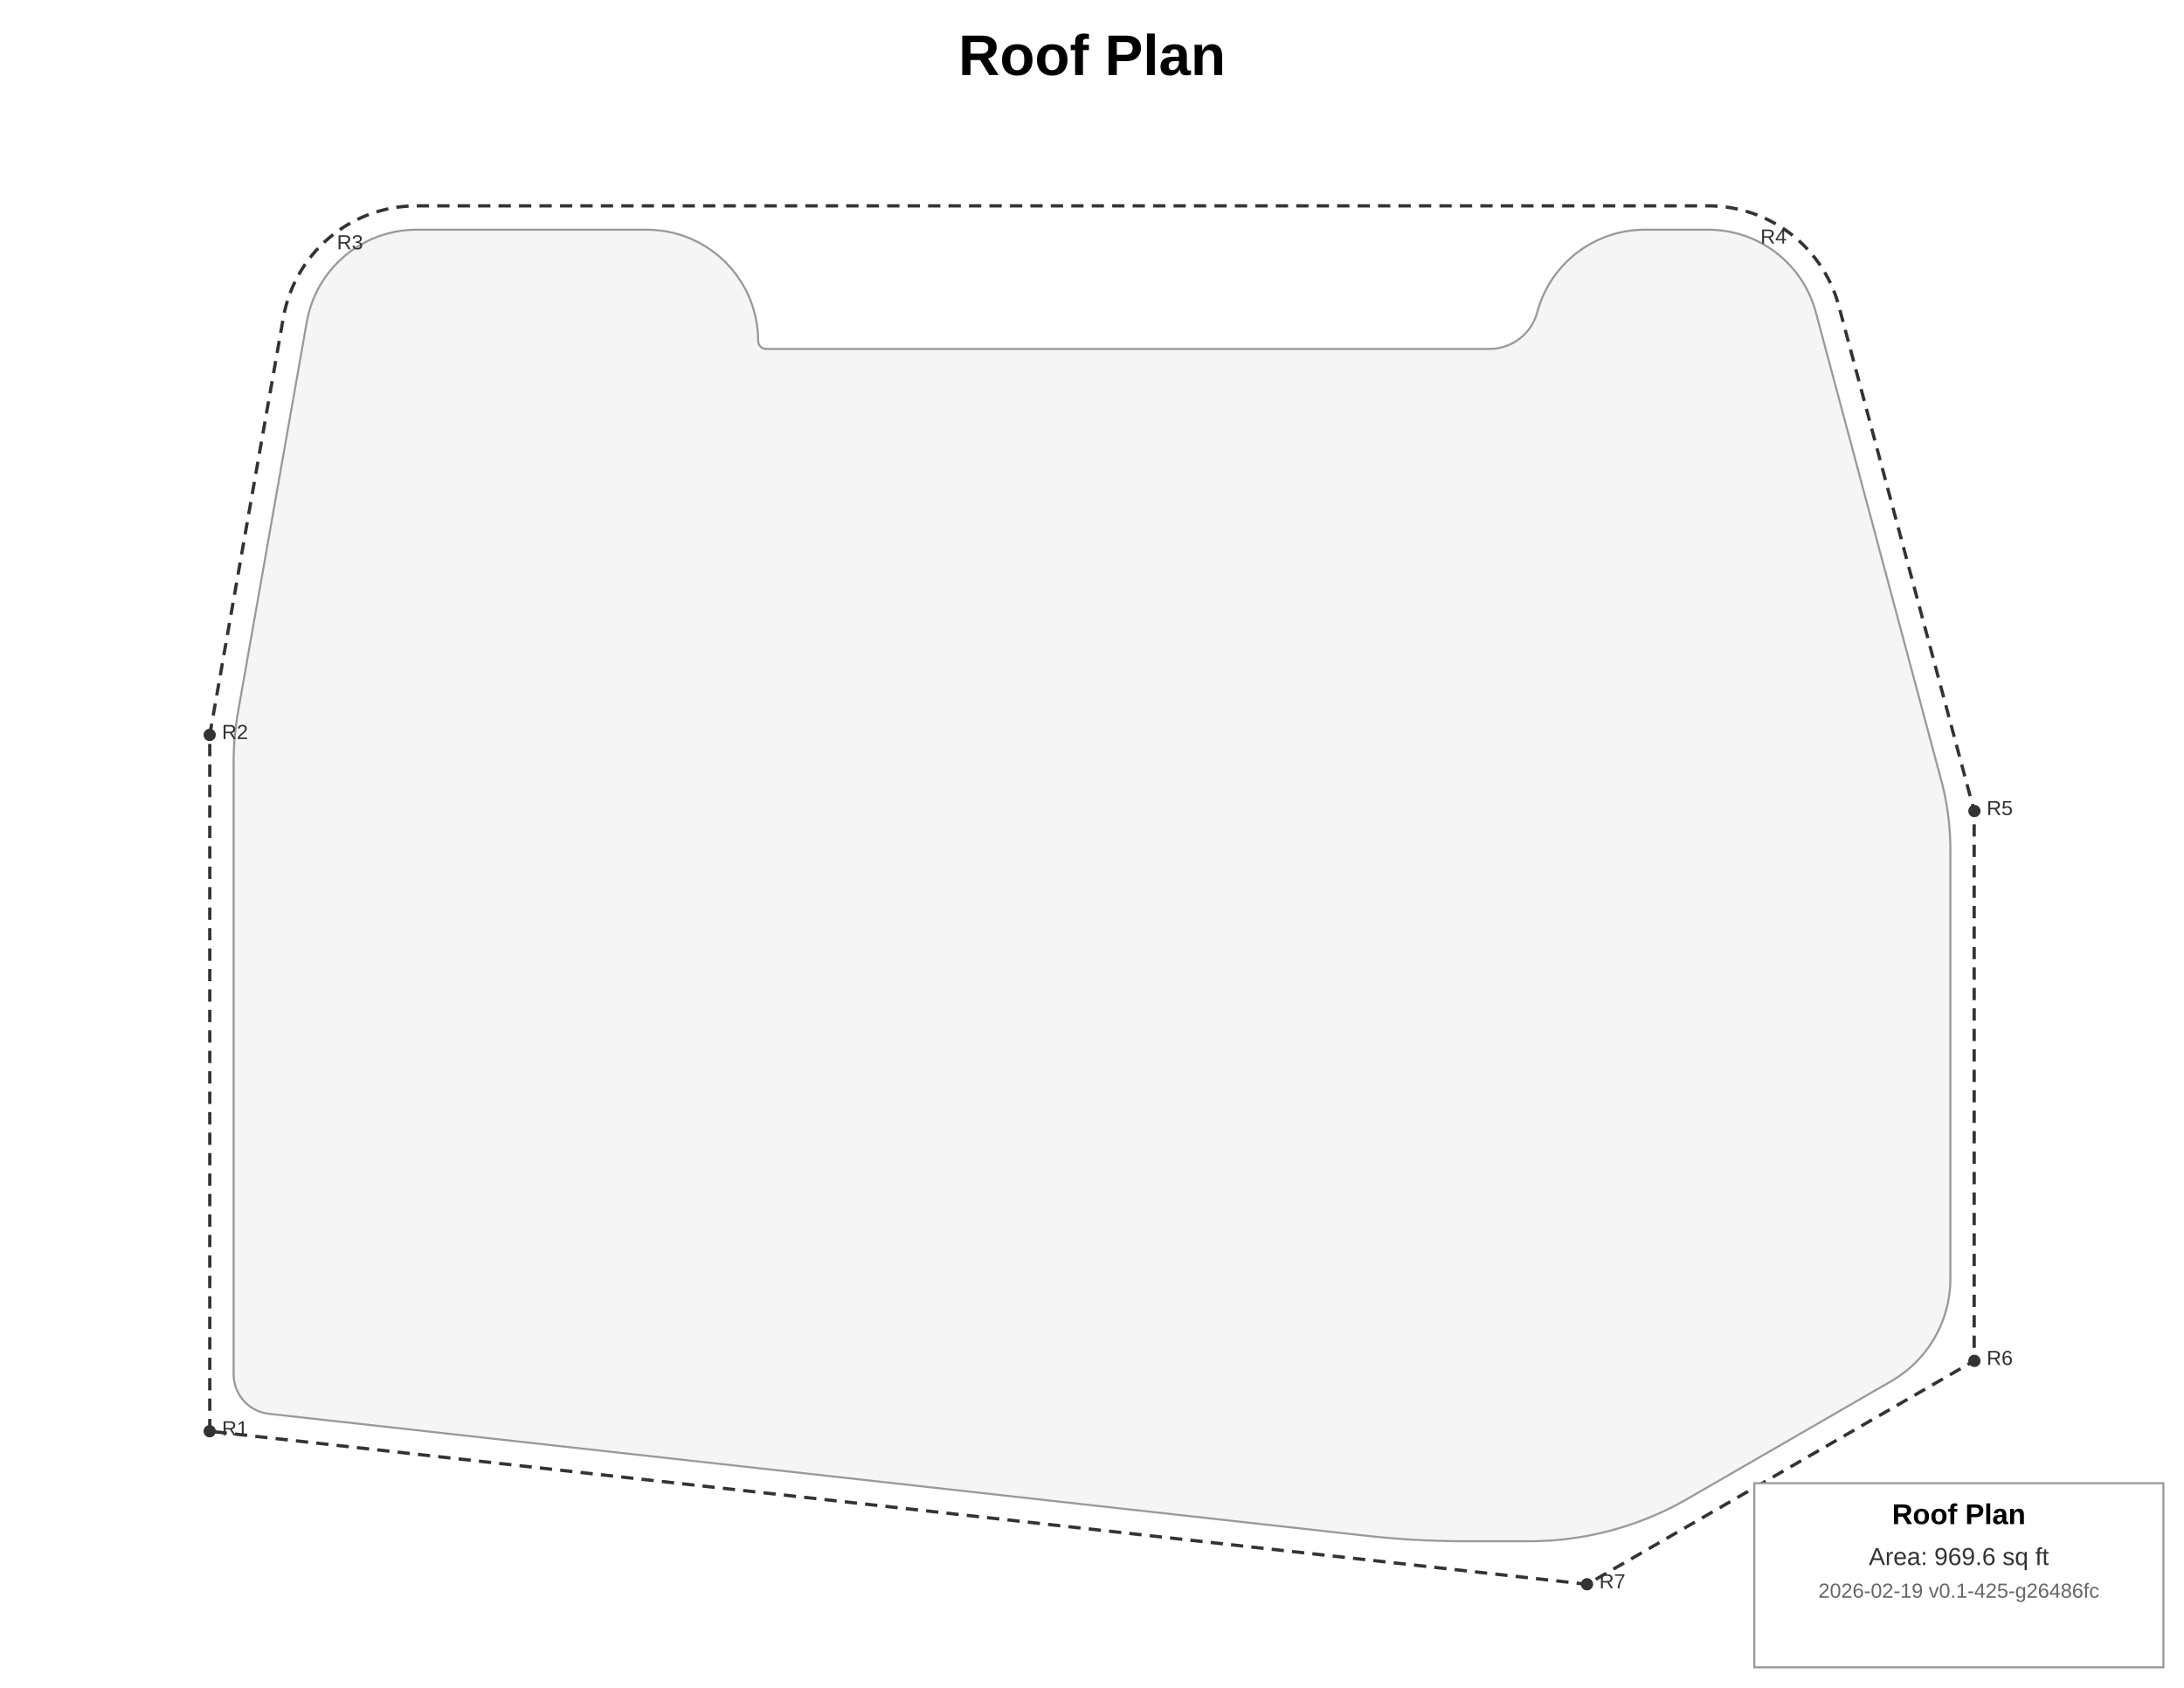
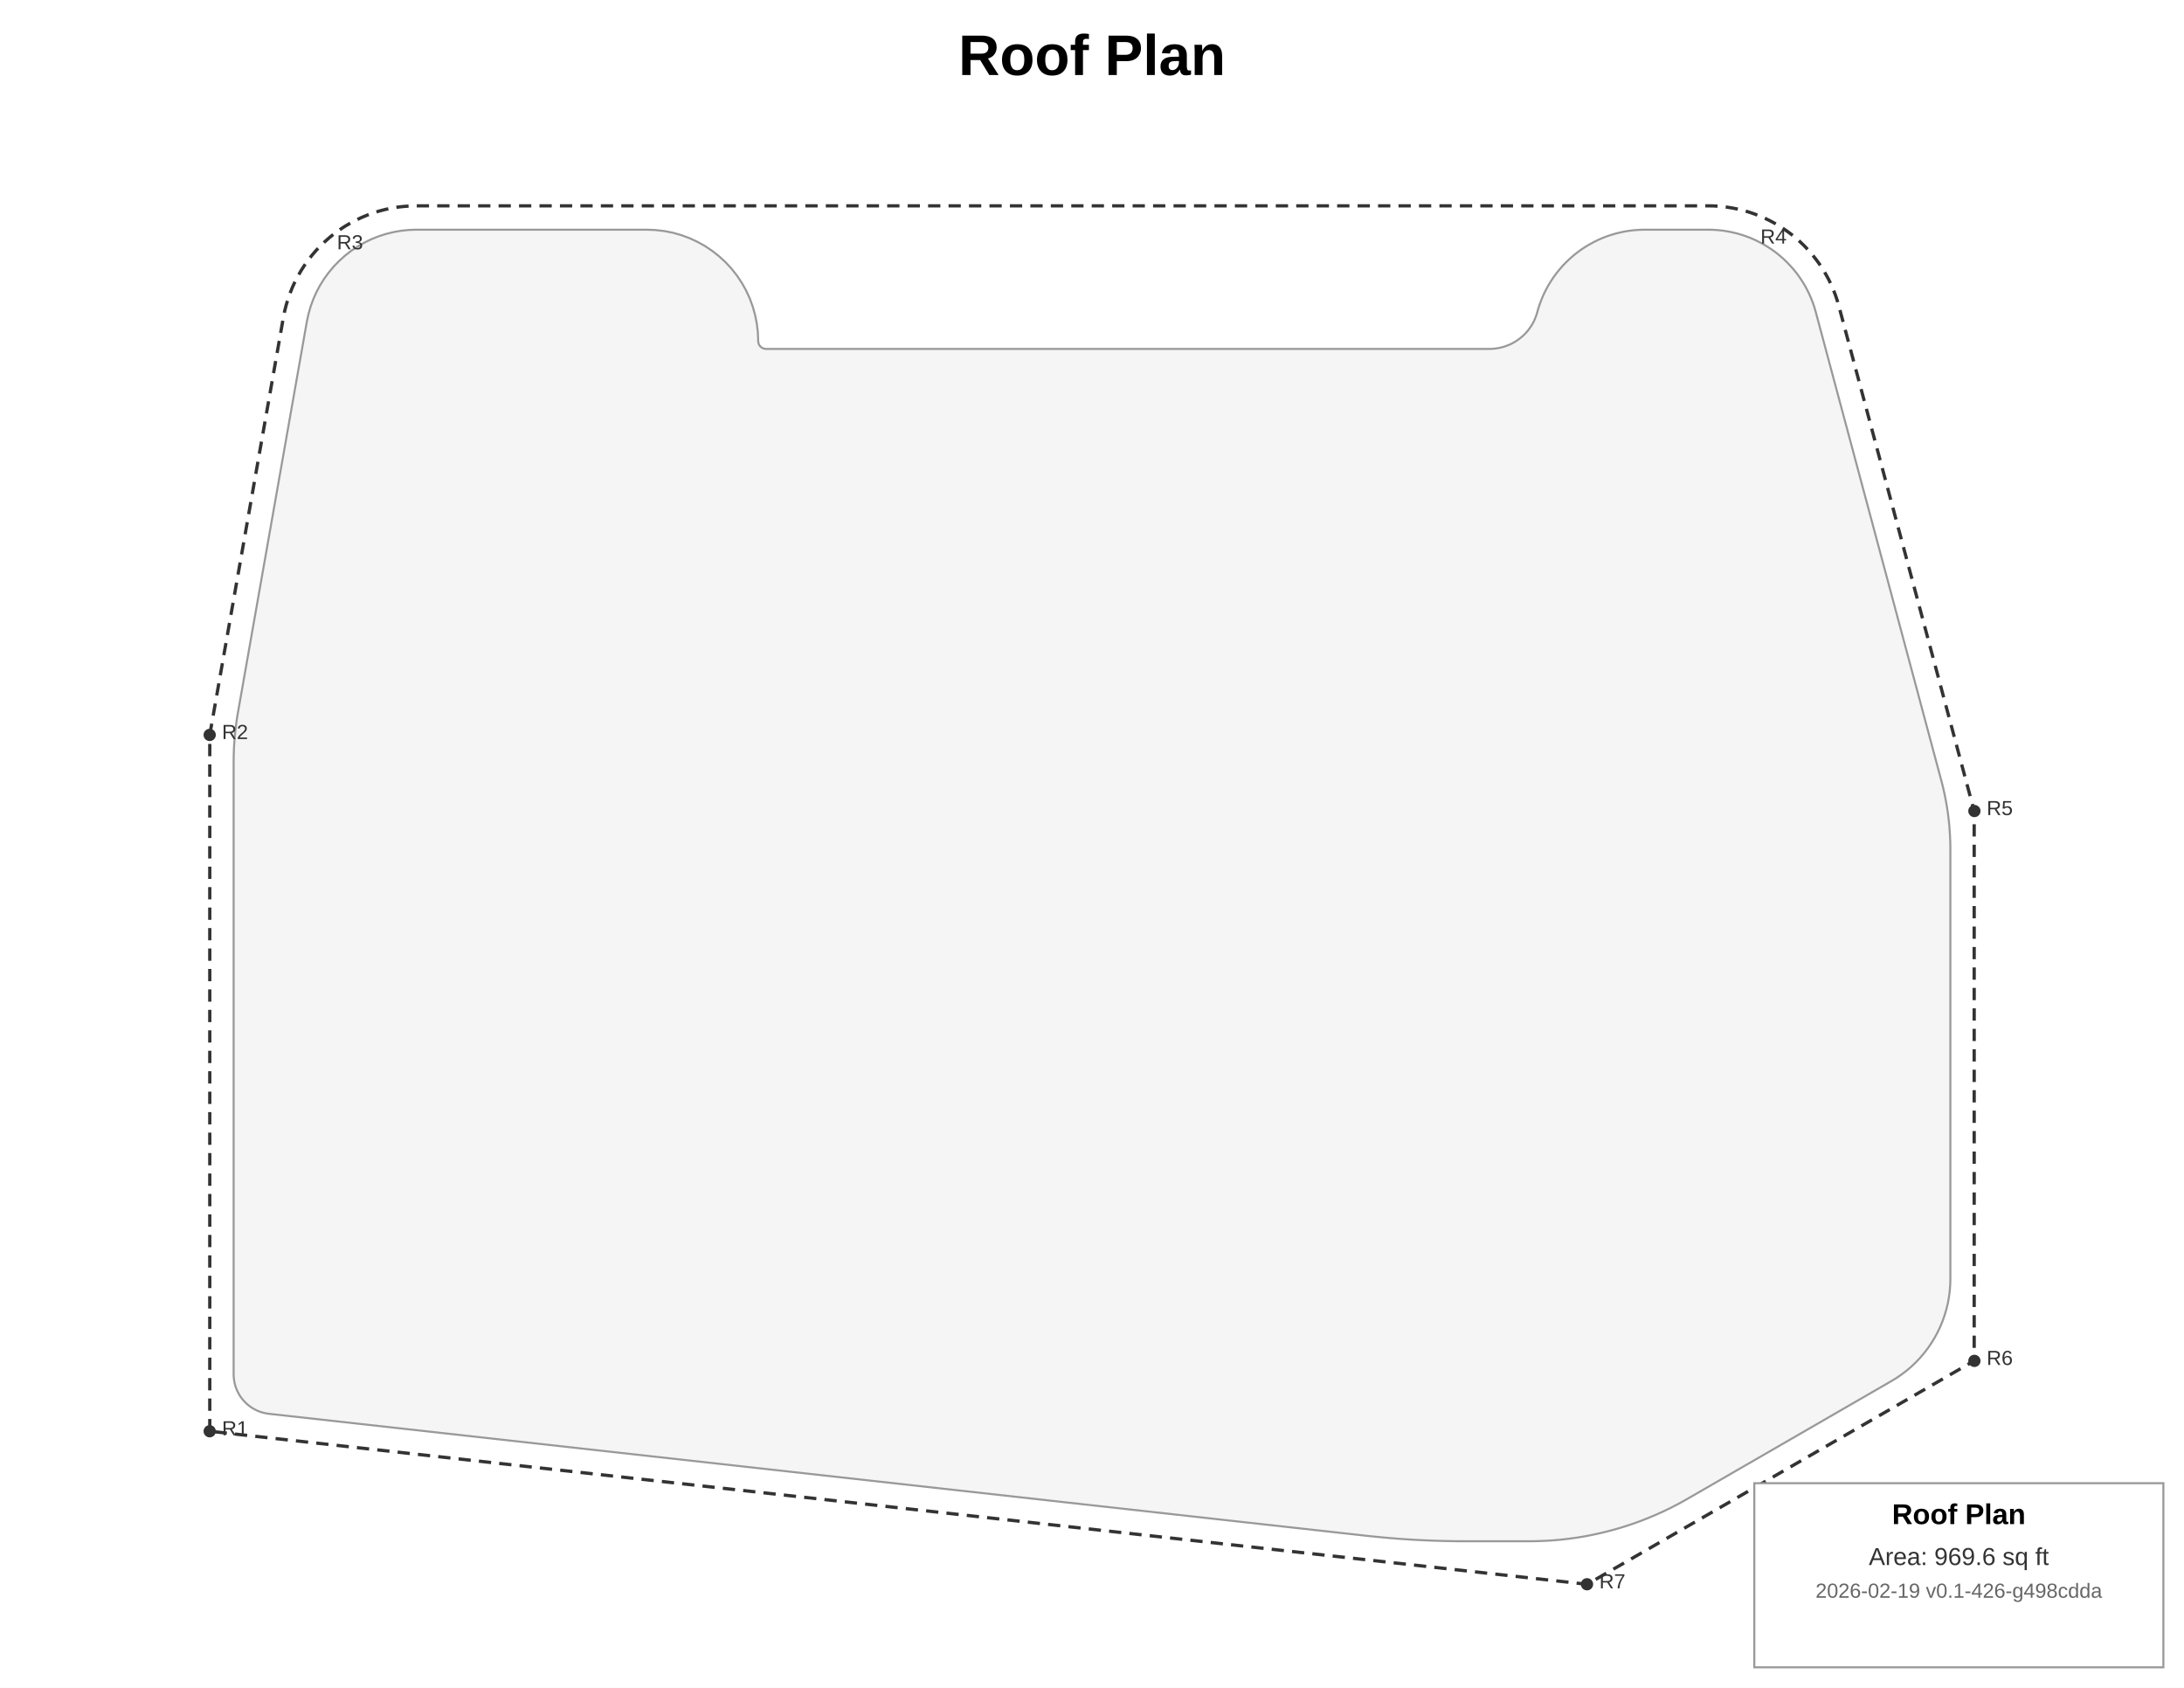
<svg xmlns="http://www.w3.org/2000/svg" width="792" height="612" viewBox="94.64 136.96 533.90 412.56">
  <rect x="94.64" y="136.96" width="533.90" height="412.56" fill="white" />
  <text x="361.6" y="155.3" text-anchor="middle" font-family="Arial" font-size="14" font-weight="bold">Roof Plan</text>
  <polygon points="160.39,482.54 159.69,482.43 159.00,482.28 158.32,482.08 157.66,481.82 157.02,481.52 156.40,481.17 155.81,480.78 155.25,480.35 154.72,479.87 154.23,479.36 153.78,478.82 153.36,478.24 152.99,477.63 152.67,477.00 152.39,476.35 152.16,475.68 151.99,474.99 151.86,474.30 151.78,473.59 151.75,472.88 151.75,323.28 151.76,322.66 151.76,322.04 151.78,321.43 151.80,320.81 151.82,320.19 151.85,319.58 151.88,318.96 151.93,318.35 151.97,317.73 152.02,317.12 152.08,316.50 152.14,315.89 152.21,315.28 152.28,314.66 152.36,314.05 152.44,313.44 152.53,312.83 152.62,312.22 152.72,311.61 152.83,311.00 169.65,215.58 170.05,213.72 170.57,211.90 171.22,210.11 171.99,208.38 172.88,206.70 173.89,205.09 175.01,203.56 176.23,202.10 177.55,200.74 178.96,199.47 180.45,198.30 182.03,197.24 183.67,196.29 185.38,195.45 187.14,194.74 188.94,194.16 190.79,193.70 192.65,193.37 194.54,193.17 196.44,193.10 252.79,193.10 254.92,193.19 257.04,193.44 259.14,193.85 261.19,194.43 263.19,195.17 265.13,196.07 267.00,197.11 268.77,198.30 270.45,199.62 272.02,201.07 273.47,202.64 274.79,204.31 275.98,206.09 277.02,207.95 277.92,209.89 278.65,211.90 279.23,213.95 279.65,216.05 279.90,218.17 279.99,220.30 279.99,220.46 280.01,220.61 280.04,220.76 280.08,220.90 280.13,221.05 280.20,221.19 280.27,221.32 280.36,221.45 280.45,221.57 280.56,221.68 280.67,221.78 280.79,221.88 280.91,221.96 281.05,222.03 281.19,222.10 281.33,222.15 281.48,222.19 281.63,222.22 281.78,222.24 281.93,222.25 458.74,222.25 459.53,222.22 460.32,222.14 461.10,222.01 461.87,221.83 462.63,221.60 463.37,221.32 464.10,221.00 464.80,220.62 465.47,220.20 466.11,219.74 466.73,219.24 467.31,218.70 467.85,218.12 468.35,217.50 468.81,216.86 469.23,216.19 469.61,215.49 469.93,214.76 470.21,214.02 470.44,213.26 470.77,212.12 471.16,211.00 471.59,209.89 472.06,208.81 472.59,207.74 473.16,206.70 473.78,205.69 474.43,204.70 475.14,203.74 475.88,202.82 476.66,201.93 477.48,201.07 478.34,200.25 479.23,199.47 480.16,198.72 481.11,198.02 482.10,197.36 483.12,196.75 484.16,196.18 485.22,195.65 486.31,195.17 487.41,194.74 488.54,194.36 489.68,194.03 490.83,193.75 491.99,193.52 493.17,193.33 494.35,193.21 495.53,193.13 496.72,193.10 512.26,193.10 513.45,193.13 514.63,193.21 515.81,193.33 516.98,193.52 518.15,193.75 519.30,194.03 520.44,194.36 521.56,194.74 522.67,195.17 523.76,195.65 524.82,196.18 525.86,196.75 526.87,197.36 527.86,198.02 528.82,198.72 529.74,199.47 530.64,200.25 531.49,201.07 532.31,201.93 533.10,202.82 533.84,203.74 534.54,204.70 535.20,205.69 535.82,206.70 536.39,207.74 536.91,208.81 537.39,209.89 537.82,211.00 538.20,212.12 538.53,213.26 569.19,327.67 569.26,327.95 569.34,328.23 569.41,328.50 569.48,328.78 569.55,329.06 569.61,329.34 569.68,329.62 569.74,329.89 569.81,330.17 569.87,330.45 569.93,330.73 569.99,331.01 570.05,331.29 570.11,331.57 570.16,331.85 570.22,332.13 570.27,332.42 570.33,332.70 570.38,332.98 570.43,333.26 570.48,333.54 570.53,333.82 570.57,334.11 570.62,334.39 570.66,334.67 570.70,334.95 570.75,335.24 570.79,335.52 570.83,335.80 570.86,336.09 570.90,336.37 570.94,336.66 570.97,336.94 571.00,337.22 571.04,337.51 571.07,337.79 571.10,338.08 571.12,338.36 571.15,338.65 571.18,338.93 571.20,339.22 571.22,339.50 571.24,339.79 571.27,340.07 571.28,340.36 571.30,340.65 571.32,340.93 571.34,341.22 571.35,341.50 571.36,341.79 571.37,342.08 571.39,342.36 571.39,342.65 571.40,342.93 571.41,343.22 571.42,343.51 571.42,343.79 571.42,344.08 571.42,344.36 571.43,344.65 571.43,449.57 571.39,451.08 571.27,452.58 571.07,454.08 570.80,455.56 570.44,457.03 570.01,458.48 569.51,459.90 568.93,461.30 568.28,462.66 567.56,463.98 566.77,465.27 565.92,466.52 565.00,467.71 564.02,468.86 562.98,469.96 561.89,471.00 560.74,471.98 559.54,472.89 558.30,473.75 557.01,474.54 506.53,503.68 504.78,504.64 503.01,505.55 501.22,506.41 499.41,507.23 497.57,508.00 495.72,508.73 493.85,509.40 491.96,510.03 490.05,510.61 488.14,511.14 486.20,511.62 484.26,512.05 482.31,512.44 480.35,512.77 478.37,513.05 476.40,513.28 474.42,513.46 472.43,513.58 470.44,513.66 468.45,513.69 452.91,513.69 452.50,513.68 452.09,513.68 451.69,513.68 451.28,513.68 450.88,513.68 450.47,513.67 450.06,513.67 449.66,513.66 449.25,513.65 448.85,513.65 448.44,513.64 448.03,513.63 447.63,513.62 447.22,513.61 446.82,513.60 446.41,513.59 446.00,513.58 445.60,513.56 445.19,513.55 444.79,513.54 444.38,513.52 443.97,513.50 443.57,513.49 443.16,513.47 442.76,513.45 442.35,513.43 441.95,513.41 441.54,513.39 441.14,513.37 440.73,513.35 440.32,513.33 439.92,513.30 439.51,513.28 439.11,513.25 438.70,513.23 438.30,513.20 437.89,513.17 437.49,513.14 437.08,513.12 436.68,513.09 436.27,513.06 435.87,513.02 435.46,512.99 435.06,512.96 434.65,512.93 434.25,512.89 433.84,512.86 433.44,512.82 433.03,512.79 432.63,512.75 432.23,512.71 431.82,512.67 431.42,512.63 431.01,512.59 430.61,512.55 430.21,512.51 429.80,512.47 429.40,512.43 428.99,512.38 428.59,512.34" fill="rgba(220,220,220,0.3)" stroke="#999" stroke-width="0.5" />
  <polygon points="145.92,486.80 145.92,316.58 163.91,214.57 164.21,213.06 164.59,211.57 165.03,210.10 165.54,208.65 166.11,207.22 166.75,205.82 167.46,204.46 168.23,203.13 169.06,201.83 169.95,200.58 170.89,199.37 171.89,198.20 172.95,197.08 174.06,196.02 175.21,195.00 176.41,194.04 177.65,193.14 178.94,192.29 180.26,191.51 181.62,190.79 183.01,190.13 184.42,189.54 185.87,189.01 187.34,188.55 188.82,188.16 190.33,187.84 191.84,187.59 193.37,187.42 194.90,187.31 196.44,187.27 512.26,187.27 513.70,187.30 515.14,187.40 516.57,187.56 518.00,187.78 519.41,188.06 520.81,188.40 522.19,188.80 523.56,189.27 524.90,189.79 526.22,190.37 527.51,191.01 528.77,191.70 530.01,192.45 531.20,193.25 532.37,194.10 533.49,195.00 534.57,195.95 535.62,196.95 536.61,197.99 537.56,199.07 538.46,200.20 539.32,201.36 540.12,202.56 540.86,203.79 541.56,205.05 542.20,206.34 542.78,207.66 543.30,209.01 543.76,210.37 544.16,211.75 577.25,335.25 577.25,469.58 482.64,524.21" fill="none" stroke="#333" stroke-width="0.8" stroke-dasharray="3,2" />
  <circle cx="145.9" cy="486.8" r="1.5" fill="#333" stroke="none" />
  <text x="148.9" y="487.8" font-family="Arial" font-size="5" fill="#333">R1</text>
  <circle cx="145.9" cy="316.6" r="1.5" fill="#333" stroke="none" />
  <text x="148.9" y="317.6" font-family="Arial" font-size="5" fill="#333">R2</text>
  <circle cx="577.3" cy="335.2" r="1.5" fill="#333" stroke="none" />
  <text x="580.3" y="336.2" font-family="Arial" font-size="5" fill="#333">R5</text>
  <circle cx="577.3" cy="469.6" r="1.5" fill="#333" stroke="none" />
  <text x="580.3" y="470.6" font-family="Arial" font-size="5" fill="#333">R6</text>
  <circle cx="482.6" cy="524.2" r="1.5" fill="#333" stroke="none" />
  <text x="485.6" y="525.2" font-family="Arial" font-size="5" fill="#333">R7</text>
  <text x="180.2" y="197.9" text-anchor="middle" font-family="Arial" font-size="5" fill="#333">R3</text>
  <text x="528.2" y="196.5" text-anchor="middle" font-family="Arial" font-size="5" fill="#333">R4</text>
  <rect x="523.5" y="499.5" width="100" height="45" fill="white" stroke="#999" stroke-width="0.5" />
  <text x="573.5" y="509.5" text-anchor="middle" font-family="Arial" font-size="7" font-weight="bold">Roof Plan</text>
  <text x="573.5" y="519.5" text-anchor="middle" font-family="Arial" font-size="6" fill="#333">Area: 969.6 sq ft</text>
-   <text x="573.5" y="527.5" text-anchor="middle" font-family="Arial" font-size="5" fill="#666">2026-02-19  v0.1-425-g26486fc</text>
+   <text x="573.5" y="527.5" text-anchor="middle" font-family="Arial" font-size="5" fill="#666">2026-02-19  v0.1-426-g498cdda</text>
</svg>
